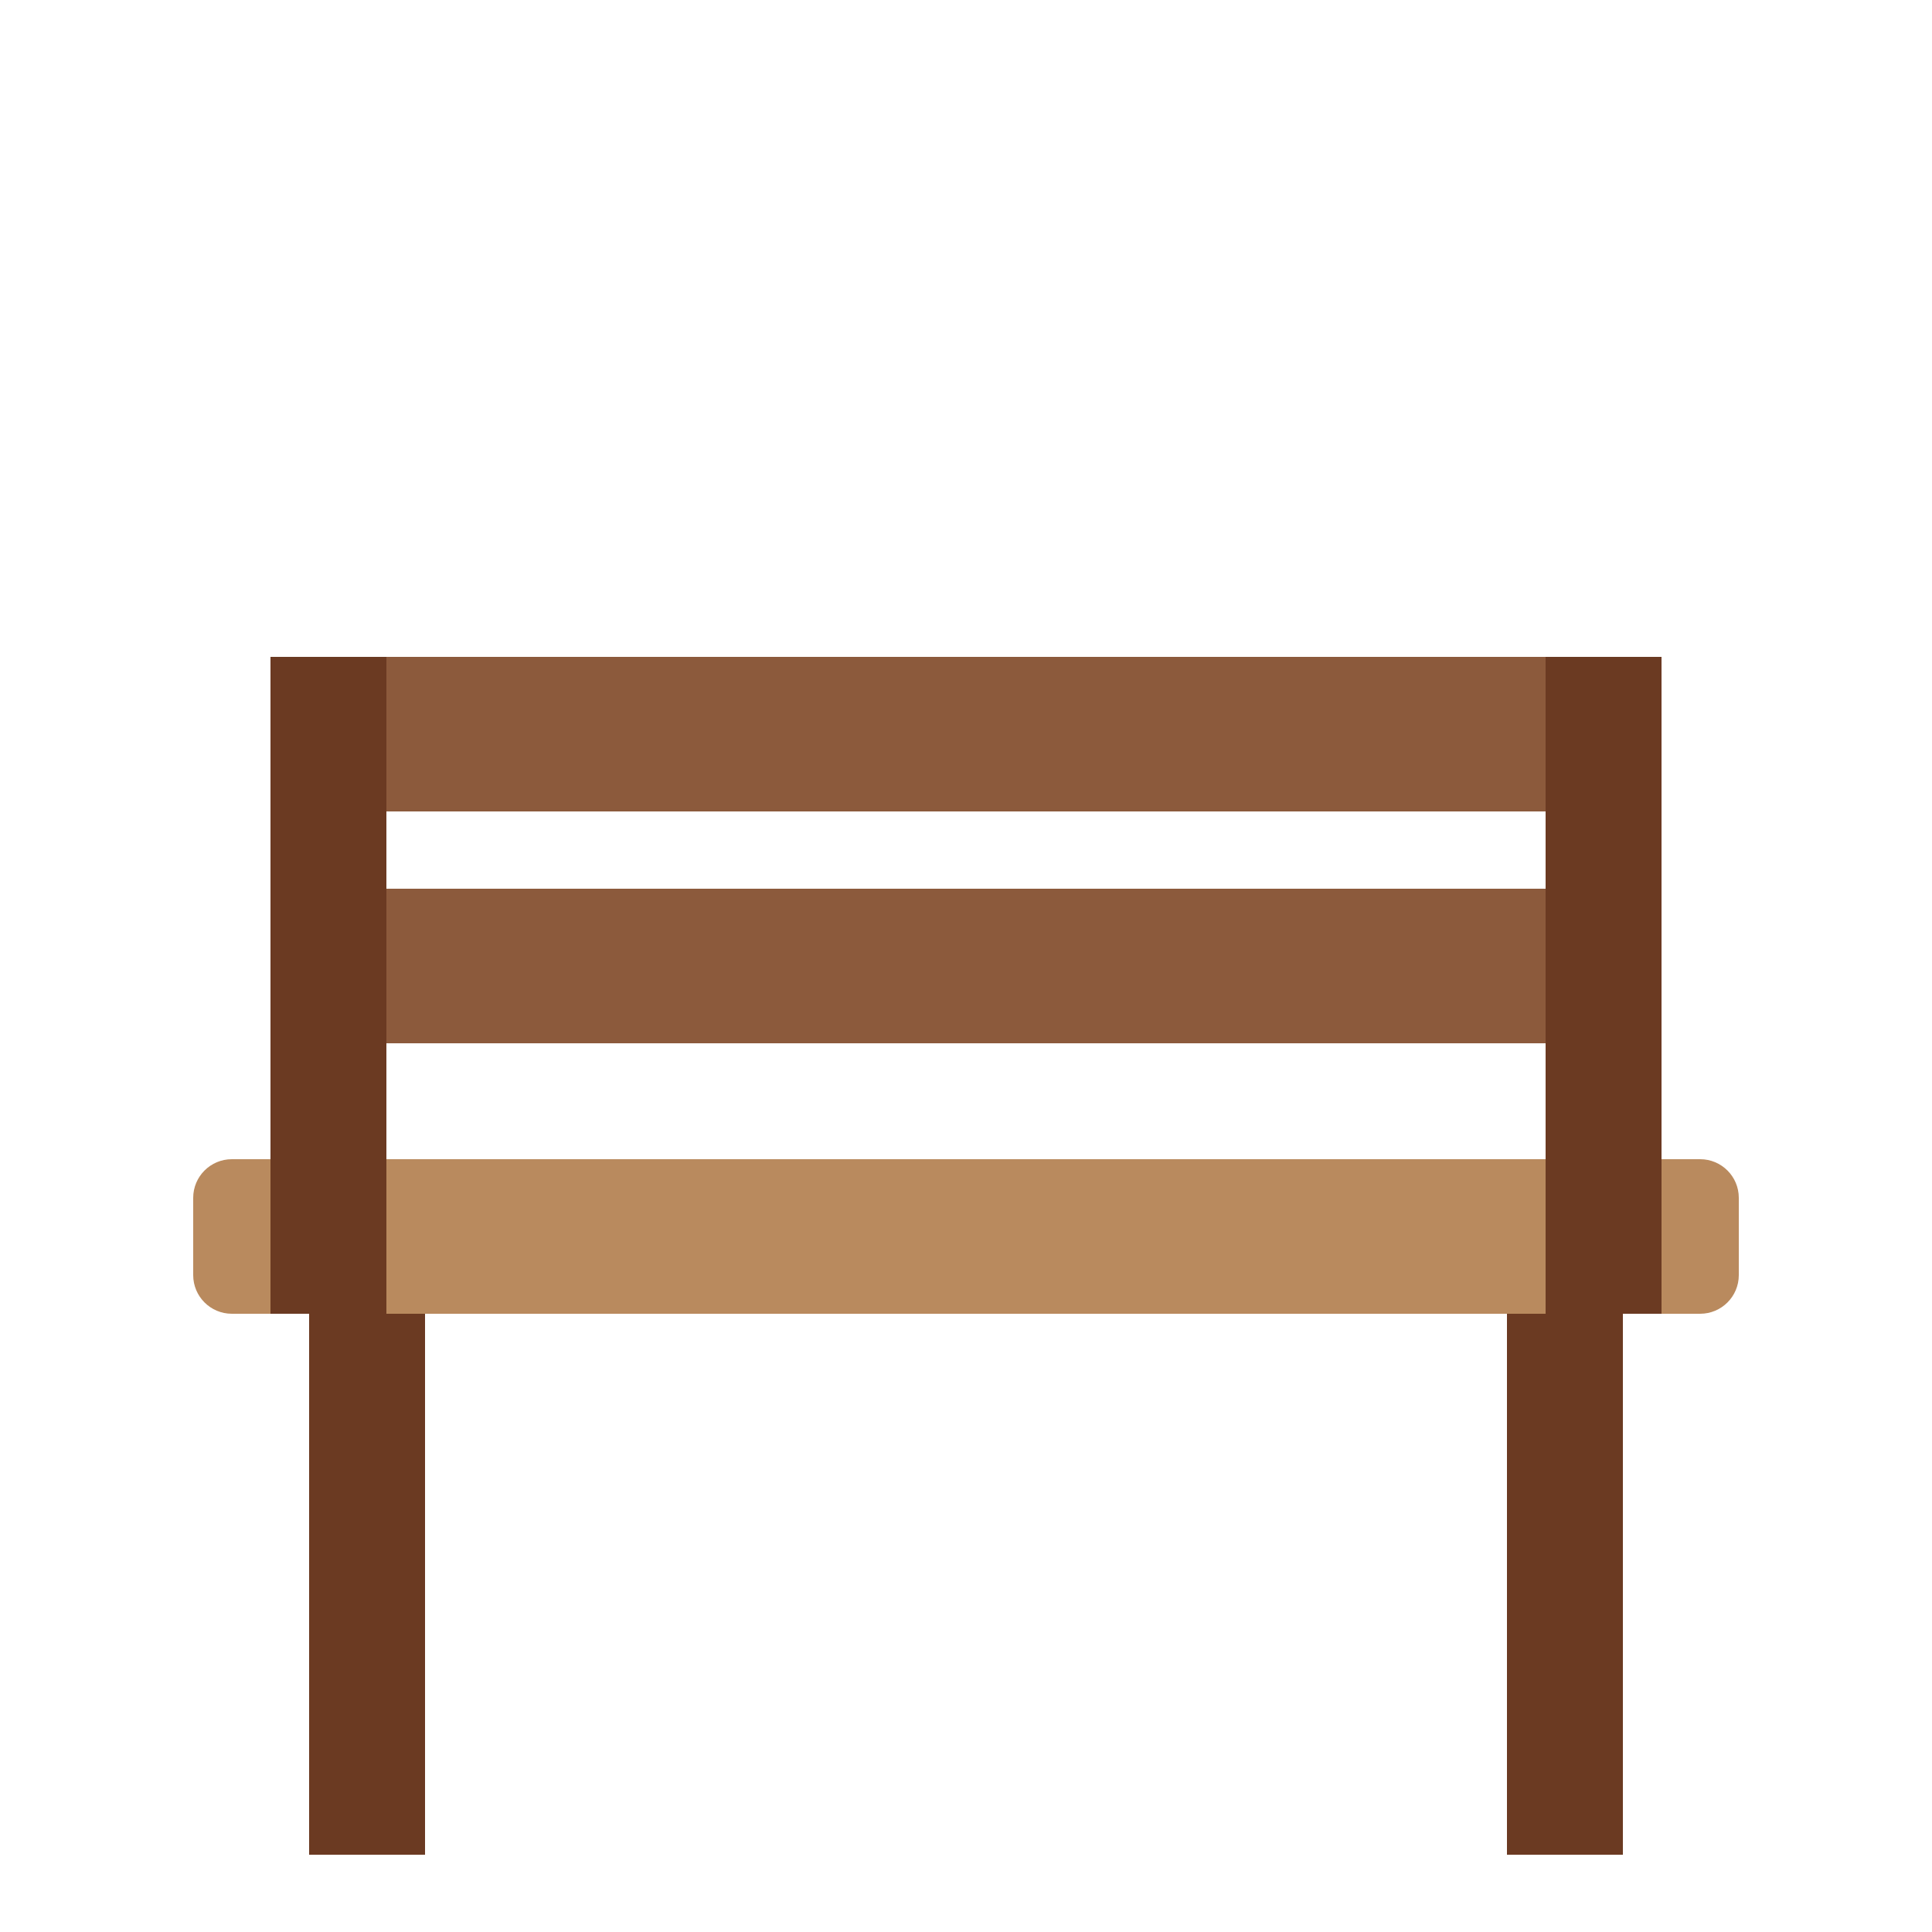
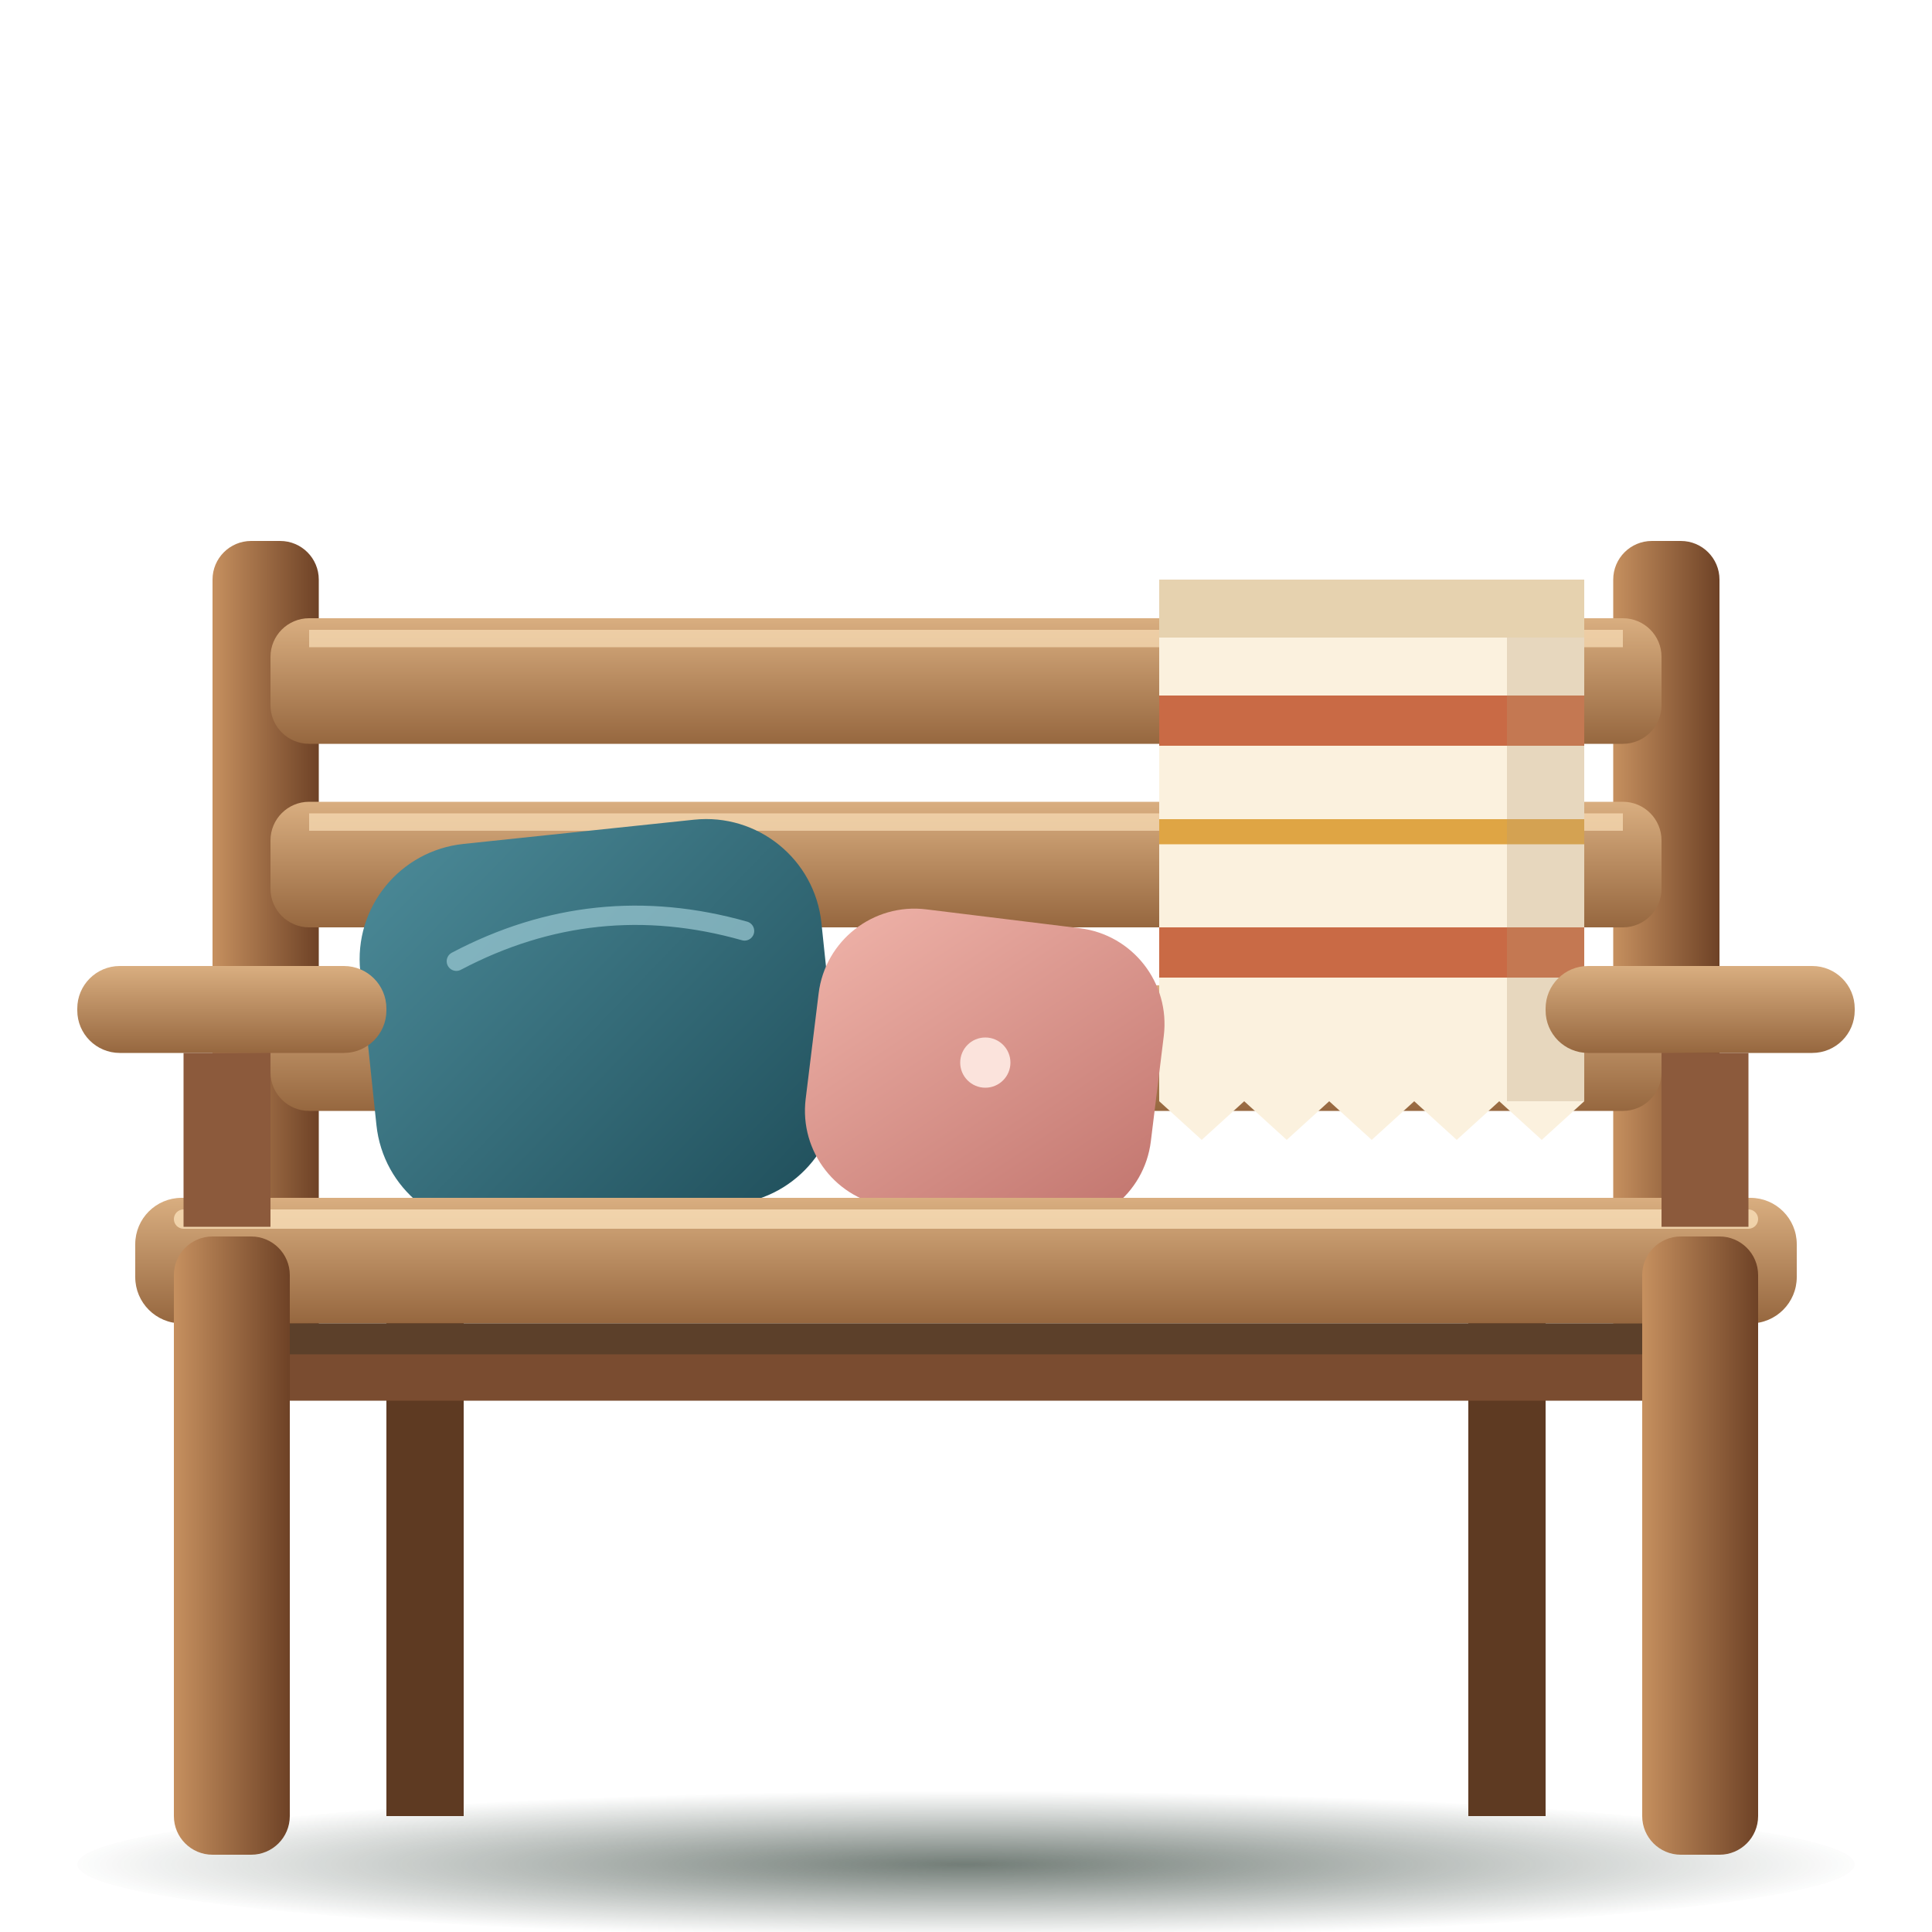
<svg xmlns="http://www.w3.org/2000/svg" viewBox="0 0 100 100">
-   <rect x="14" y="34" width="72" height="8" rx="2" fill="#8C5A3C" />
-   <rect x="14" y="46" width="72" height="8" rx="2" fill="#8C5A3C" />
-   <rect x="10" y="60" width="80" height="8" rx="2" fill="#B98A5E" />
-   <rect x="16" y="68" width="6" height="28" fill="#6B3A22" />
-   <rect x="78" y="68" width="6" height="28" fill="#6B3A22" />
-   <rect x="14" y="34" width="6" height="34" fill="#6B3A22" />
-   <rect x="80" y="34" width="6" height="34" fill="#6B3A22" />
+   <defs>
+     <radialGradient id="garden-bench-shadow">
+       <stop offset="0" stop-color="#14261C" stop-opacity="0.6" />
+       <stop offset="1" stop-color="#14261C" stop-opacity="0" />
+     </radialGradient>
+     <linearGradient id="garden-bench-wood" x1="0" y1="0" x2="0" y2="1">
+       <stop offset="0" stop-color="#D9AE80" />
+       <stop offset="1" stop-color="#96673F" />
+     </linearGradient>
+     <linearGradient id="garden-bench-post" x1="0" y1="0" x2="1" y2="0">
+       <stop offset="0" stop-color="#C6905F" />
+       <stop offset="1" stop-color="#6E4226" />
+     </linearGradient>
+     <linearGradient id="garden-bench-teal" x1="0" y1="0" x2="1" y2="1">
+       <stop offset="0" stop-color="#4C8B99" />
+       <stop offset="1" stop-color="#1F4E5A" />
+     </linearGradient>
+     <linearGradient id="garden-bench-rose" x1="0" y1="0" x2="1" y2="1">
+       <stop offset="0" stop-color="#F0B4AA" />
+       <stop offset="1" stop-color="#C0736C" />
+     </linearGradient>
+   </defs>
+   <ellipse cx="50" cy="96.500" rx="46" ry="3.800" fill="url(#garden-bench-shadow)" />
+   <rect x="20" y="68" width="4" height="26" fill="#5E3A22" />
+   <rect x="76" y="68" width="4" height="26" fill="#5E3A22" />
+   <rect x="11" y="28" width="5.500" height="44" rx="2" fill="url(#garden-bench-post)" />
+   <rect x="83.500" y="28" width="5.500" height="44" rx="2" fill="url(#garden-bench-post)" />
+   <rect x="14" y="32" width="72" height="6.500" rx="2" fill="url(#garden-bench-wood)" />
+   <rect x="14" y="41.500" width="72" height="6.500" rx="2" fill="url(#garden-bench-wood)" />
+   <rect x="14" y="51" width="72" height="6.500" rx="2" fill="url(#garden-bench-wood)" />
+   <g fill="#F9DEB8" opacity="0.7">
+     <rect x="16" y="32.600" width="68" height="0.900" />
+     <rect x="16" y="42.100" width="68" height="0.900" />
+     <rect x="16" y="51.600" width="68" height="0.900" />
+   </g>
+   <path d="M60 30h22v27l-2.200 2l-2.200-2l-2.200 2l-2.200-2l-2.200 2l-2.200-2l-2.200 2l-2.200-2l-2.200 2l-2.200-2z" fill="#FBF1DE" />
+   <g fill="#C96A45">
+     <rect x="60" y="36" width="22" height="2.600" />
+     <rect x="60" y="48" width="22" height="2.600" />
+   </g>
+   <rect x="60" y="42.400" width="22" height="1.300" fill="#DFA544" />
+   <rect x="60" y="30" width="22" height="3" fill="#E6D2AF" />
+   <rect x="78" y="33" width="4" height="24" fill="#B99C72" opacity="0.3" />
+   <rect x="19" y="43" width="24" height="20" rx="6" transform="rotate(-6 31 53)" fill="url(#garden-bench-teal)" />
+   <path d="M24 49c5-2 10-2 15 0" fill="none" stroke="#9CCBD4" stroke-width="1" stroke-linecap="round" opacity="0.7" transform="rotate(-6 31 53)" />
+   <rect x="42" y="47.500" width="18" height="15.500" rx="5" transform="rotate(7 51 55)" fill="url(#garden-bench-rose)" />
+   <circle cx="51" cy="55" r="1.300" fill="#FBE3DC" />
+   <rect x="7" y="62" width="86" height="6.500" rx="2.400" fill="url(#garden-bench-wood)" />
+   <rect x="9" y="62.600" width="82" height="1" rx="0.500" fill="#F9DEB8" opacity="0.8" />
+   <rect x="11" y="68.500" width="78" height="4" fill="#7A4C30" />
+   <rect x="11" y="68.500" width="78" height="1.600" fill="#14261C" opacity="0.3" />
+   <rect x="9" y="64" width="6" height="32" rx="2" fill="url(#garden-bench-post)" />
+   <rect x="85" y="64" width="6" height="32" rx="2" fill="url(#garden-bench-post)" />
+   <rect x="4" y="50" width="16" height="4.500" rx="2.200" fill="url(#garden-bench-wood)" />
+   <rect x="80" y="50" width="16" height="4.500" rx="2.200" fill="url(#garden-bench-wood)" />
+   <rect x="9.500" y="54.500" width="4.500" height="9" fill="#8C5A3C" />
+   <rect x="86" y="54.500" width="4.500" height="9" fill="#8C5A3C" />
</svg>
